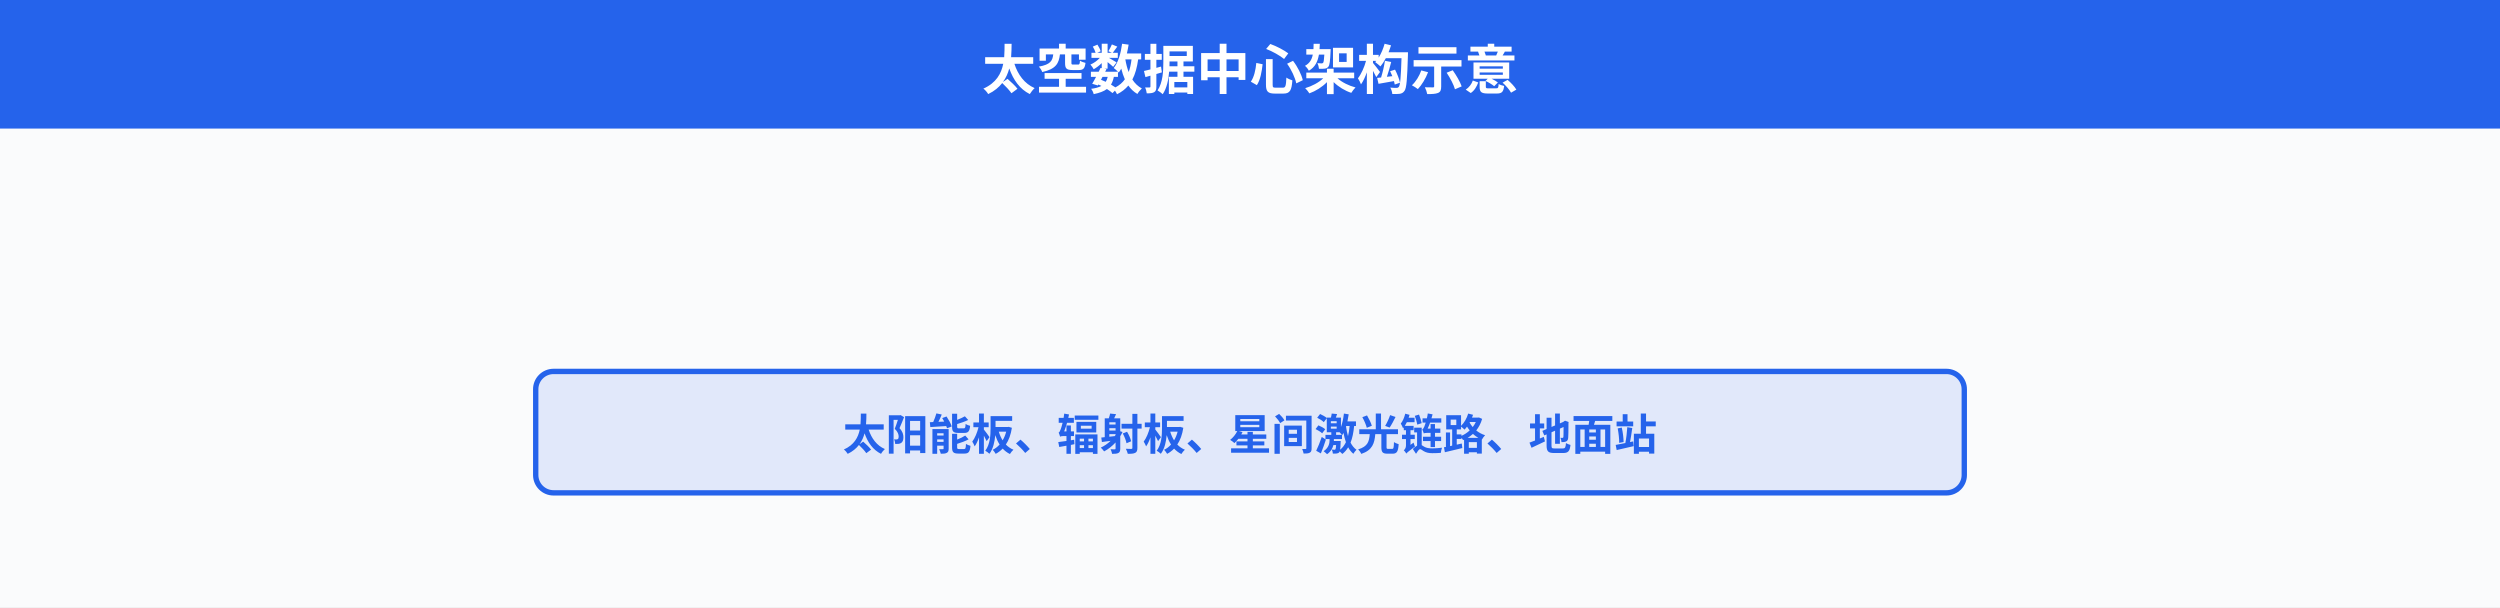
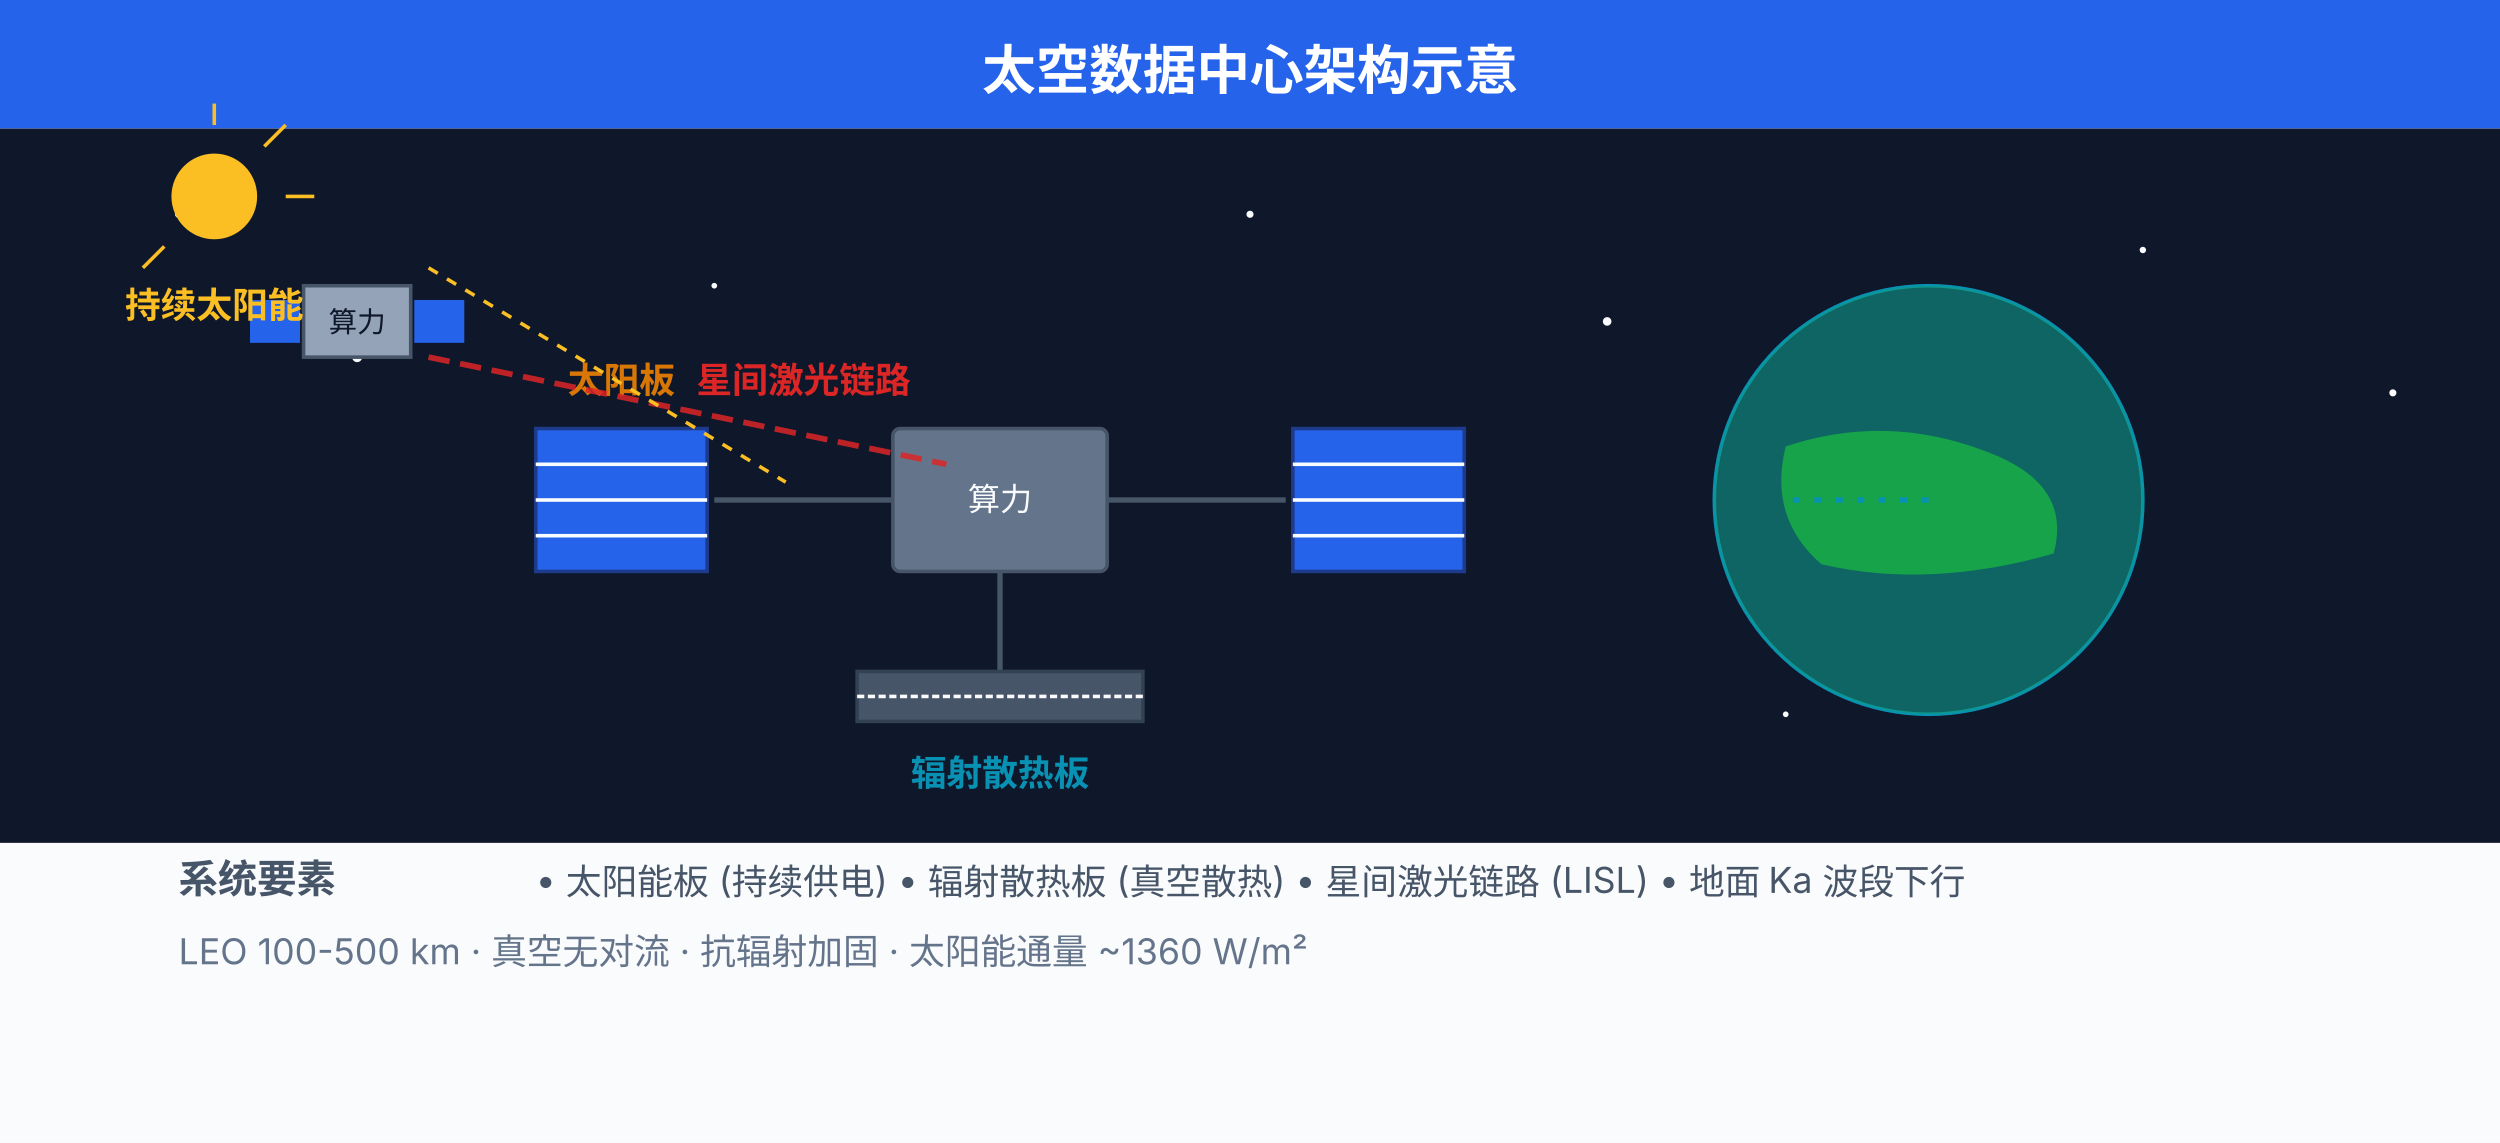
- <svg xmlns="http://www.w3.org/2000/svg" viewBox="0 0 700 170" width="700" height="170" font-family="system-ui, -apple-system, 'PingFang SC', 'Noto Sans SC', sans-serif">
+ <svg xmlns="http://www.w3.org/2000/svg" viewBox="0 0 700 320" width="700" height="320" font-family="system-ui, -apple-system, 'PingFang SC', 'Noto Sans SC', sans-serif">
  <style>
  text { font-family: system-ui, -apple-system, 'PingFang SC', 'Noto Sans SC', sans-serif; }
</style>
-   <rect width="700" height="170" fill="#fafbfc" />
+   <rect width="700" height="320" fill="#fafbfc" />
  <defs>
    <marker id="a-64748b" markerWidth="8" markerHeight="6" refX="8" refY="3" orient="auto">
      <path d="M0,0 L8,3 L0,6 Z" fill="#64748b" />
    </marker>
    <marker id="a-2563eb" markerWidth="8" markerHeight="6" refX="8" refY="3" orient="auto">
      <path d="M0,0 L8,3 L0,6 Z" fill="#2563eb" />
    </marker>
    <marker id="a-16a34a" markerWidth="8" markerHeight="6" refX="8" refY="3" orient="auto">
      <path d="M0,0 L8,3 L0,6 Z" fill="#16a34a" />
    </marker>
    <marker id="a-dc2626" markerWidth="8" markerHeight="6" refX="8" refY="3" orient="auto">
      <path d="M0,0 L8,3 L0,6 Z" fill="#dc2626" />
    </marker>
    <marker id="a-9333ea" markerWidth="8" markerHeight="6" refX="8" refY="3" orient="auto">
      <path d="M0,0 L8,3 L0,6 Z" fill="#9333ea" />
    </marker>
    <marker id="a-d97706" markerWidth="8" markerHeight="6" refX="8" refY="3" orient="auto">
      <path d="M0,0 L8,3 L0,6 Z" fill="#d97706" />
    </marker>
    <marker id="a-0891b2" markerWidth="8" markerHeight="6" refX="8" refY="3" orient="auto">
      <path d="M0,0 L8,3 L0,6 Z" fill="#0891b2" />
    </marker>
    <marker id="a-db2777" markerWidth="8" markerHeight="6" refX="8" refY="3" orient="auto">
      <path d="M0,0 L8,3 L0,6 Z" fill="#db2777" />
    </marker>
  </defs>
-   <rect x="0" y="0" width="700" height="36" fill="#2563eb" rx="0" />
+   <rect x="0" y="0" width="700" height="36" fill="#2563eb" />
  <text x="350" y="25" text-anchor="middle" font-size="15" font-weight="700" fill="white">太空数据中心架构示意</text>
-   <rect x="150" y="104" width="400" height="34" rx="5" fill="#2563eb" fill-opacity="0.12" stroke="#2563eb" stroke-width="1.5" />
-   <text x="350.0" y="126.0" text-anchor="middle" font-size="12" font-weight="600" fill="#2563eb">太阳能板、辐射板、星间激光链路、地面站</text>
+   <rect x="0" y="36" width="700" height="200" fill="#0f172a" />
+   <g transform="translate(0,0)">
+     <circle cx="50" cy="60" r="1" fill="#fafbfc" />
+     <circle cx="100" cy="100" r="1.4" fill="#fafbfc" />
+     <circle cx="200" cy="80" r="0.8" fill="#fafbfc" />
+     <circle cx="350" cy="60" r="1" fill="#fafbfc" />
+     <circle cx="450" cy="90" r="1.2" fill="#fafbfc" />
+     <circle cx="600" cy="70" r="0.9" fill="#fafbfc" />
+     <circle cx="670" cy="110" r="1" fill="#fafbfc" />
+     <circle cx="280" cy="200" r="1.2" fill="#fafbfc" />
+     <circle cx="500" cy="200" r="0.8" fill="#fafbfc" />
+   </g>
+   <g transform="translate(540,140)">
+     <circle cx="0" cy="0" r="60" fill="#0c4a6e" stroke="#0891b2" stroke-width="1" />
+     <circle cx="0" cy="0" r="60" fill="#16a34a" fill-opacity="0.3" />
+     <path d="M -40,-15 Q -10,-25 20,-12 Q 40,-3 35,15 Q 0,25 -30,18 Q -45,5 -40,-15 Z" fill="#16a34a" />
+     <text x="0" y="80" text-anchor="middle" font-size="10" fill="#0f172a" font-weight="600">地面站</text>
+   </g>
+   <line x1="540" y1="140" x2="500" y2="140" stroke="#0891b2" stroke-width="1.5" stroke-dasharray="2 4" />
+   <g transform="translate(280,140)">
+     <rect x="-30" y="-20" width="60" height="40" fill="#64748b" stroke="#475569" rx="2" />
+     <text x="0" y="3" text-anchor="middle" font-size="9" fill="#fafbfc">算力</text>
+     <line x1="-30" y1="0" x2="-80" y2="0" stroke="#475569" stroke-width="1.5" />
+     <rect x="-130" y="-20" width="48" height="40" fill="#2563eb" stroke="#1e3a8a" />
+     <line x1="-130" y1="-10" x2="-82" y2="-10" stroke="#fafbfc" />
+     <line x1="-130" y1="0" x2="-82" y2="0" stroke="#fafbfc" />
+     <line x1="-130" y1="10" x2="-82" y2="10" stroke="#fafbfc" />
+     <text x="-106" y="-30" text-anchor="middle" font-size="10" font-weight="600" fill="#d97706">太阳板</text>
+     <line x1="30" y1="0" x2="80" y2="0" stroke="#475569" stroke-width="1.5" />
+     <rect x="82" y="-20" width="48" height="40" fill="#2563eb" stroke="#1e3a8a" />
+     <line x1="82" y1="-10" x2="130" y2="-10" stroke="#fafbfc" />
+     <line x1="82" y1="0" x2="130" y2="0" stroke="#fafbfc" />
+     <line x1="82" y1="10" x2="130" y2="10" stroke="#fafbfc" />
+     <line x1="0" y1="20" x2="0" y2="48" stroke="#475569" stroke-width="1.5" />
+     <rect x="-40" y="48" width="80" height="14" fill="#475569" stroke="#334155" />
+     <line x1="-40" y1="55" x2="40" y2="55" stroke="#fafbfc" stroke-dasharray="2 1" />
+     <text x="0" y="80" text-anchor="middle" font-size="10" font-weight="600" fill="#0891b2">辐射散热板</text>
+   </g>
+   <g transform="translate(100,90)">
+     <rect x="-15" y="-10" width="30" height="20" fill="#94a3b8" stroke="#475569" />
+     <text x="0" y="3" text-anchor="middle" font-size="8" fill="#0f172a">算力</text>
+     <rect x="-30" y="-6" width="14" height="12" fill="#2563eb" />
+     <rect x="16" y="-6" width="14" height="12" fill="#2563eb" />
+   </g>
+   <line x1="120" y1="100" x2="265" y2="130" stroke="#dc2626" stroke-width="1.6" stroke-dasharray="6 3" opacity="0.85" />
+   <text x="195" y="110" font-size="10" font-weight="600" fill="#dc2626">星间激光链路</text>
+   <g transform="translate(60,55)">
+     <circle cx="0" cy="0" r="12" fill="#fbbf24" />
+     <line x1="0" y1="-20" x2="0" y2="-26" stroke="#fbbf24" />
+     <line x1="14" y1="-14" x2="20" y2="-20" stroke="#fbbf24" />
+     <line x1="20" y1="0" x2="28" y2="0" stroke="#fbbf24" />
+     <line x1="-14" y1="14" x2="-20" y2="20" stroke="#fbbf24" />
+     <text x="0" y="34" text-anchor="middle" font-size="10" fill="#fbbf24" font-weight="600">持续太阳能</text>
+     <line x1="60" y1="20" x2="160" y2="80" stroke="#fbbf24" stroke-width="1" stroke-dasharray="3 3" />
+   </g>
+   <g transform="translate(50,250)">
+     <text x="0" y="0" font-size="11" font-weight="700" fill="#475569">系统要素</text>
+     <text x="100" y="0" font-size="10" fill="#475569">• 太阳能板 (持续供电)  •  辐射散热板 (真空散热)  •  星间激光链路 (LISL)  •  地面 Ka 波段下行</text>
+     <text x="0" y="20" font-size="10" fill="#64748b">LEO 100-500 km · 真空无对流 · 抗辐射加固 · 太阳能通量 ~1360 W/m²</text>
+   </g>
</svg>
